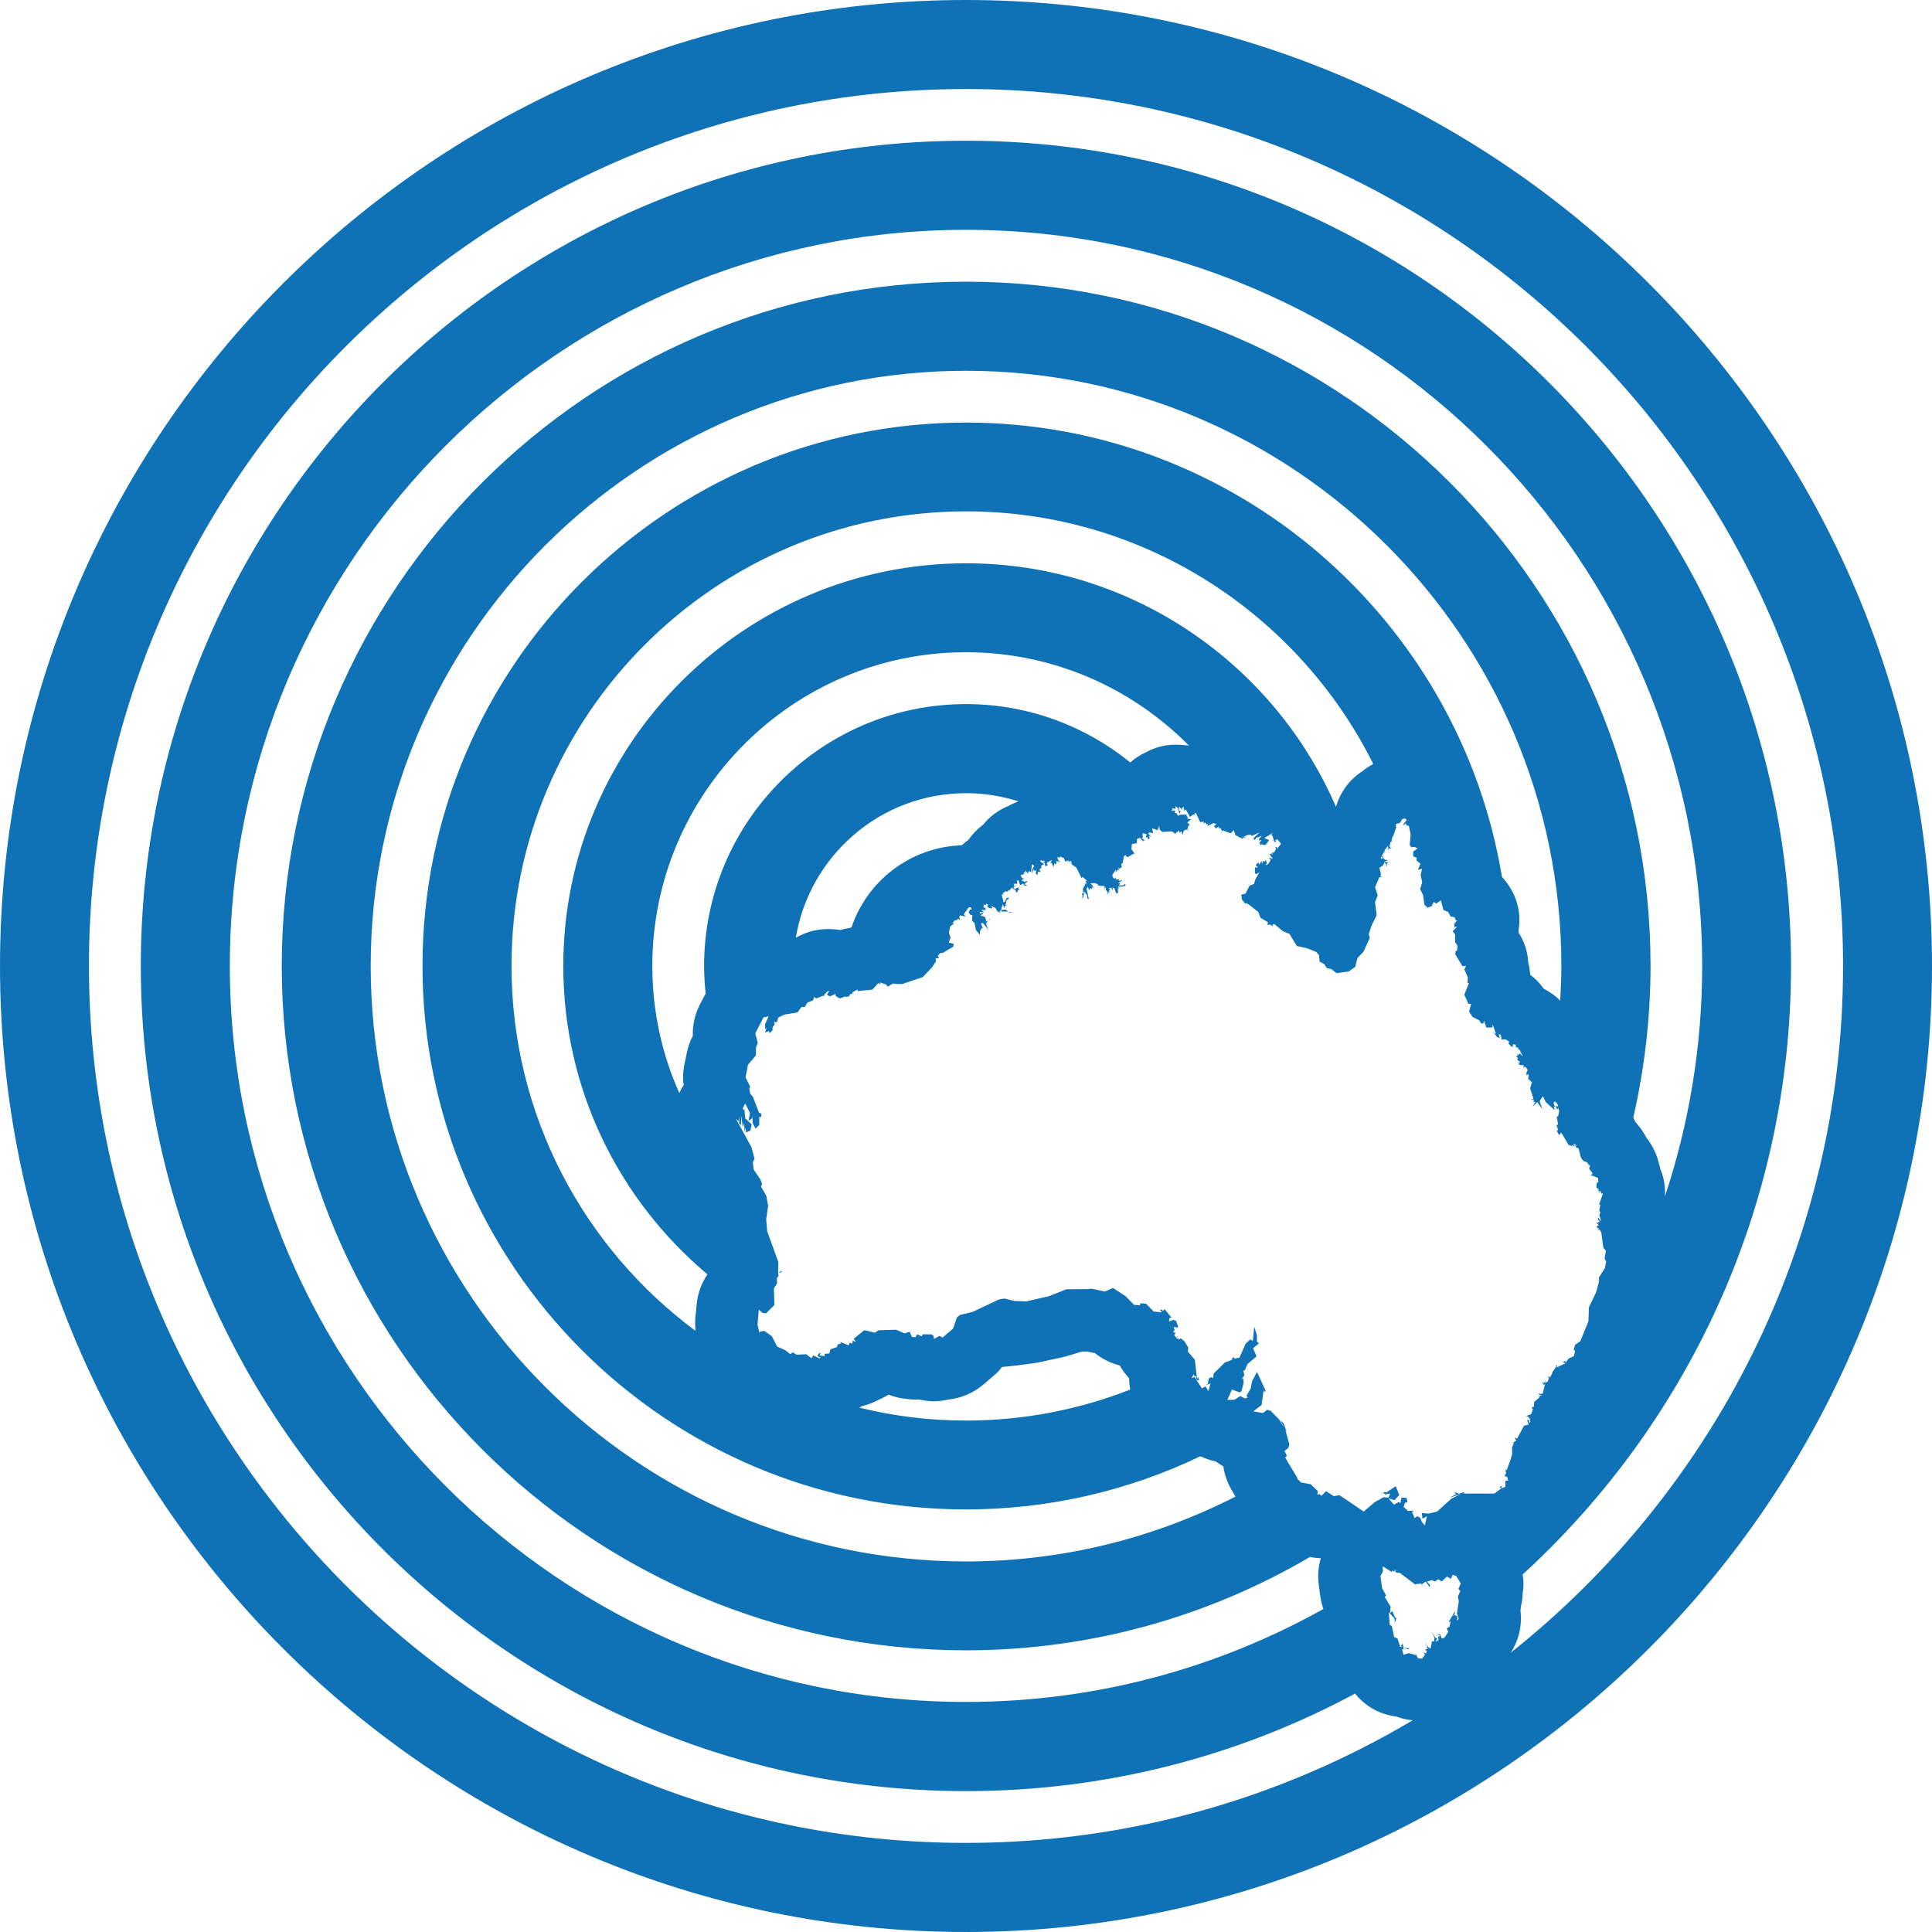
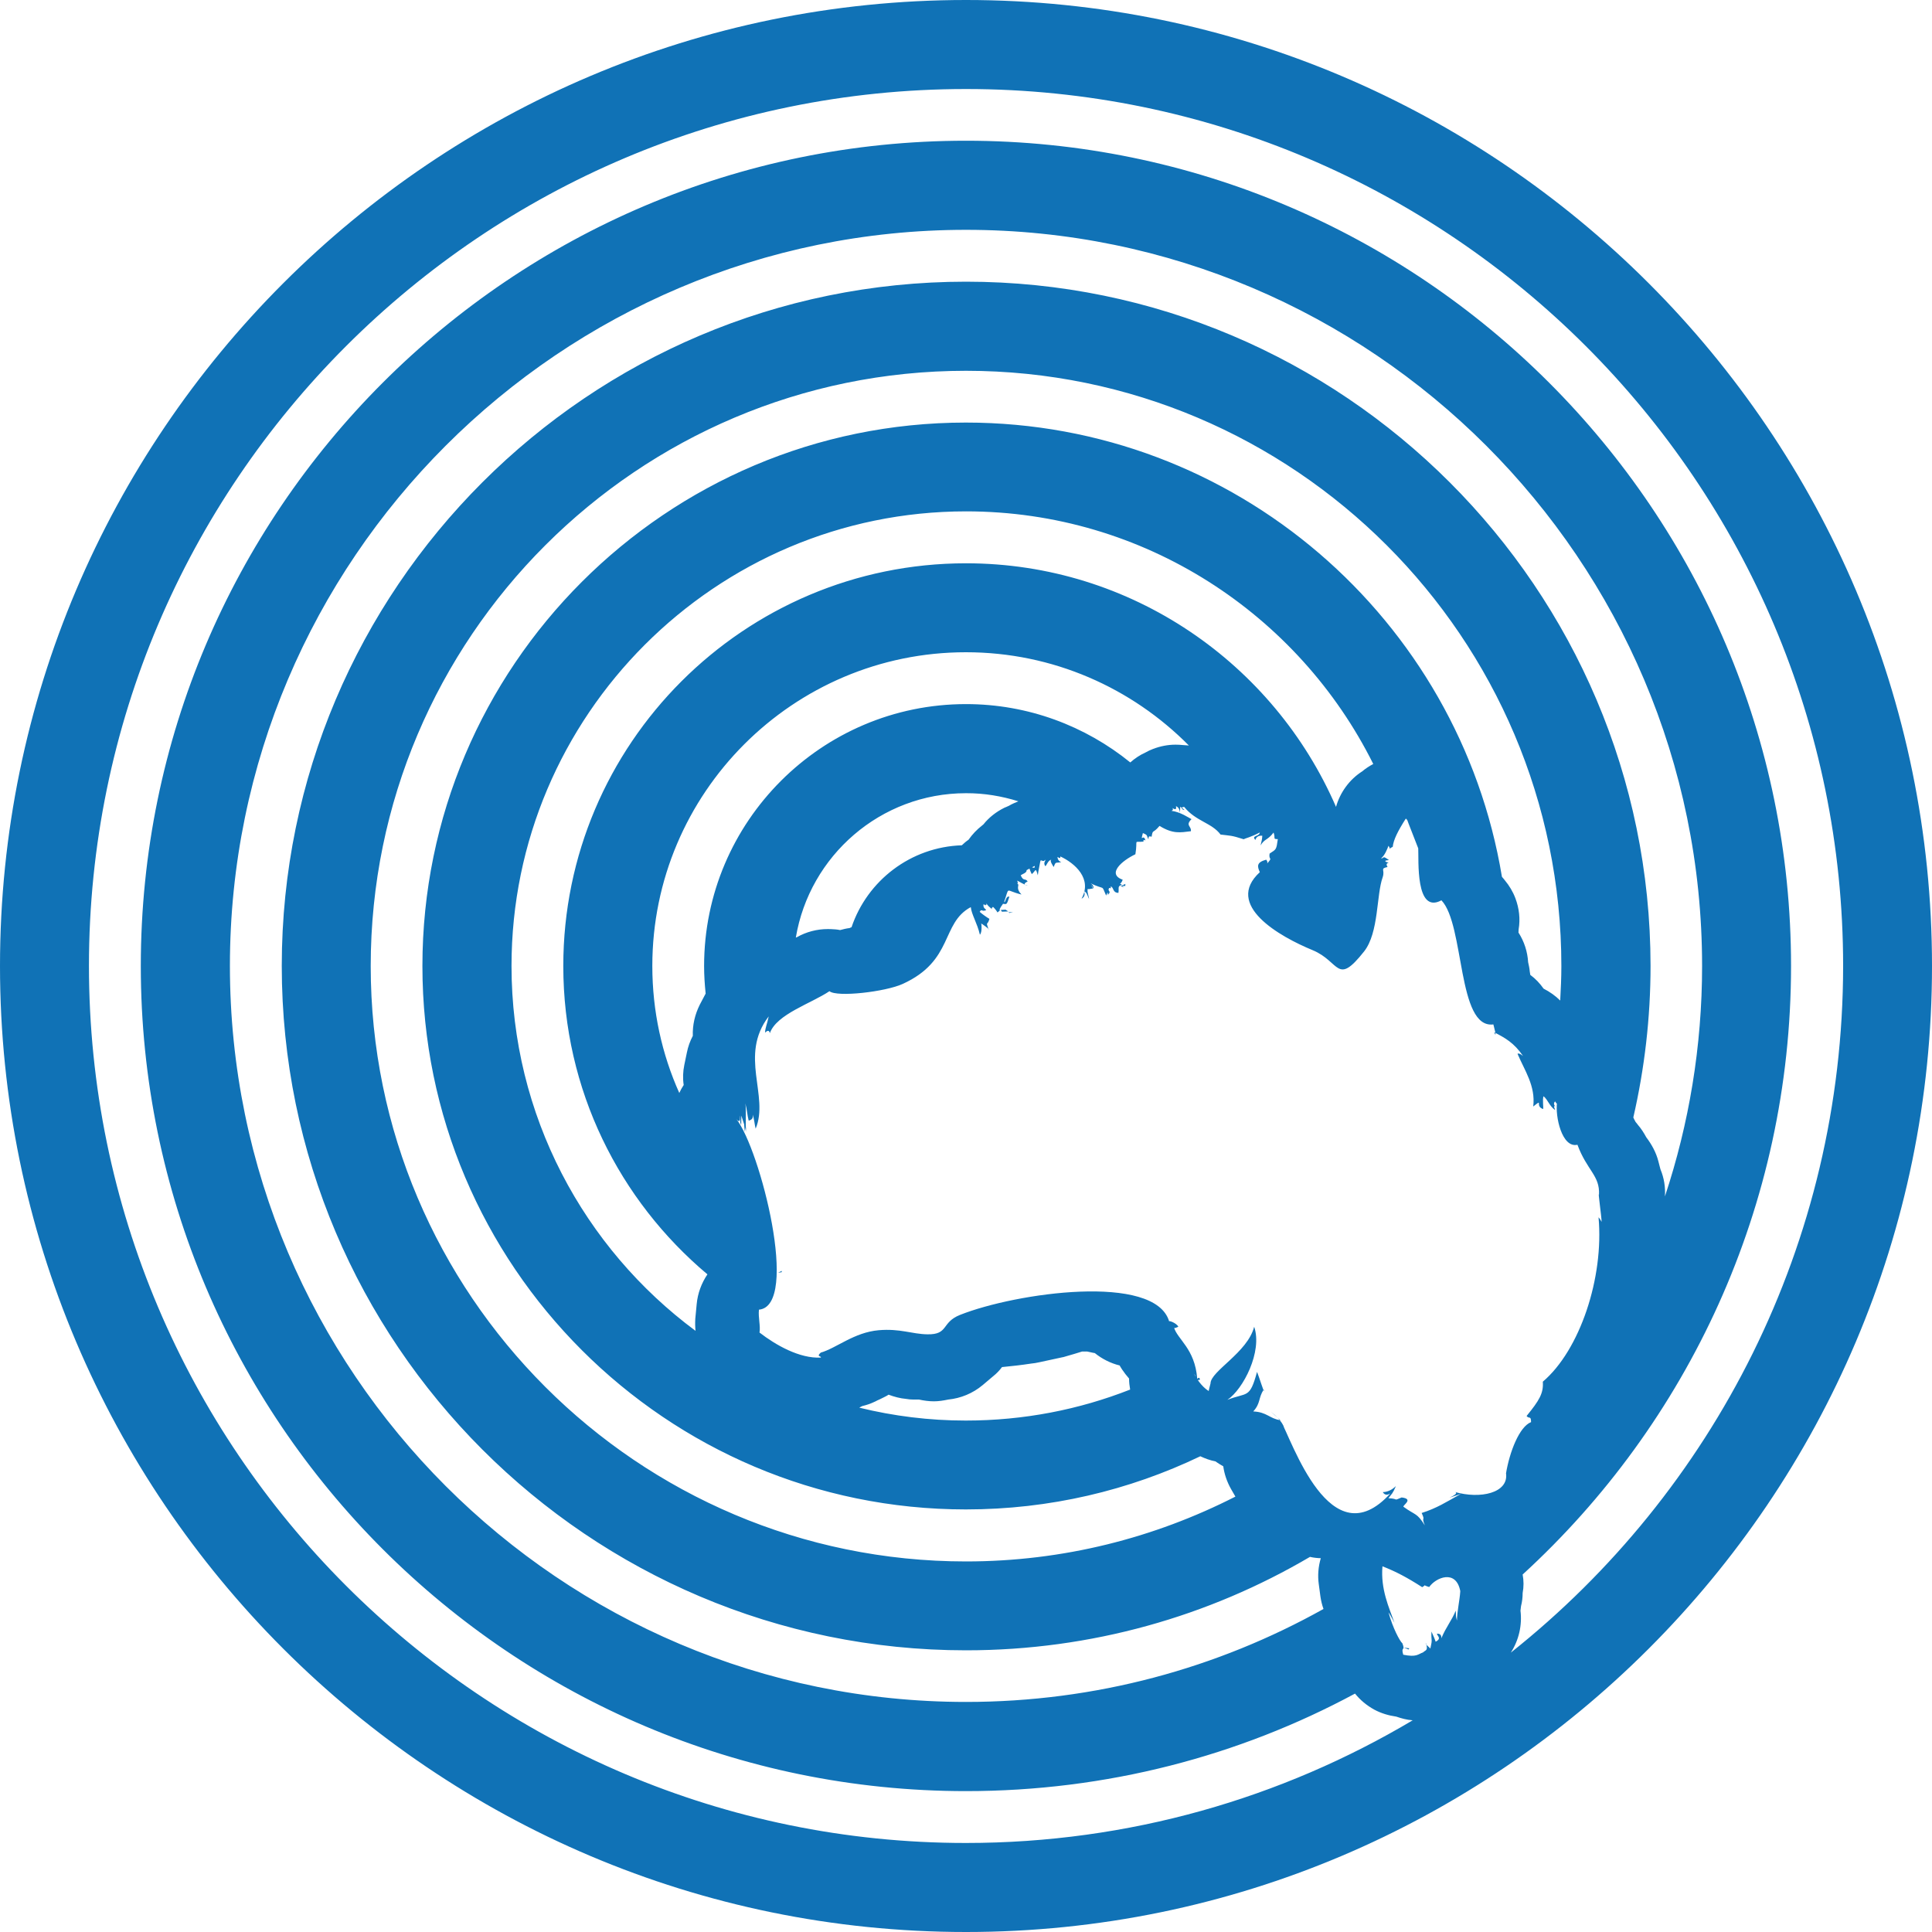
<svg xmlns="http://www.w3.org/2000/svg" version="1.1" id="Layer_1" x="0px" y="0px" width="25px" height="25px" viewBox="0 0 25 25" enable-background="new 0 0 25 25" xml:space="preserve">
  <g>
    <polygon fill="#1072B6" points="13.046,11.794 13.012,11.771 12.95,11.775 12.965,11.797  " />
-     <polygon fill="#1072B6" points="14.541,11.482 14.525,11.462 14.561,11.465 14.563,11.438 14.498,11.468 14.515,11.47  " />
+     <polygon fill="#1072B6" points="14.541,11.482 14.525,11.462 14.561,11.465 14.562,11.438 14.498,11.468 14.516,11.47  " />
    <polygon fill="#1072B6" points="18.236,21.329 18.165,21.32 18.227,21.344  " />
    <polygon fill="#1072B6" points="10.116,16.445 10.069,16.469 10.115,16.462  " />
-     <path fill="#1072B6" d="M12.5,0C5.607,0,0,5.607,0,12.5C0,19.391,5.607,25,12.5,25C19.391,25,25,19.391,25,12.5   C25,5.607,19.391,0,12.5,0z M18.897,20.589l-0.032,0.07l0.012,0.059l-0.024,0.161l0.022,0.067l-0.021,0.024l0.004-0.054   l-0.041-0.022l0.021-0.053l-0.041,0.051l0.026,0.012l-0.026-0.002l-0.053,0.088l0.028-0.009l-0.017,0.072l-0.035,0.016l0.021,0.048   l-0.053,0.078L18.653,21.2l-0.015-0.048l-0.042-0.012l0.041,0.031l-0.027,0.006l0.004,0.046l-0.037,0.023l0.023-0.052l-0.02,0.006   l-0.055-0.087l0.037,0.077l-0.005,0.054l-0.026-0.01l-0.016,0.08l0,0l-0.003,0.019l-0.033-0.021l0.002-0.027l-0.011,0.027   l-0.017-0.021l0.002-0.026l-0.009,0.018l0.03,0.05l-0.039,0.015l0.021,0.01l0,0l0.006,0.002l-0.011,0.036l-0.036-0.013l0,0l0,0l0,0   l0,0l0.023,0.029l-0.039,0.051l-0.054-0.005l-0.011-0.023l0,0l-0.021-0.045l0.008,0.027l-0.096-0.026l-0.066,0.022l-0.02-0.075   l0.017,0.011l0.003-0.027l-0.011-0.056l-0.021,0.033l0.015,0.013l-0.026-0.003l-0.034-0.106l-0.044-0.02L18.01,21.04l-0.026-0.014   l-0.013-0.163l0.074,0.08l0.003,0.055l0.023-0.062l-0.017-0.003l-0.038-0.085l-0.029,0.024l0.008-0.081l-0.078-0.129l0.02-0.015   l-0.053-0.097l-0.021-0.159l0.031-0.052V20.34l0,0l-0.002-0.072l0.119,0.074l0.001-0.019l0.034,0.014l0.003-0.035l0.014,0.045   l0.053,0.008l0.193,0.146l0.082-0.011l0.015,0.047L18.4,20.499l0.049-0.034l0.048,0.07l0.01-0.019l-0.041-0.05l0.065-0.021   l0.033,0.021l0.048-0.031l0.043,0.03l0.069-0.065l0.051,0.031l0.022-0.052l0.044,0.012l0.062,0.099l-0.032,0.07L18.897,20.589z    M19.488,19.065l-0.021,0.033l0.036,0.014l0.013,0.047l-0.017-0.001l-0.021,0.007l0.002,0.074l-0.048,0.019l-0.005-0.004   l0.008-0.019l-0.026-0.002h-0.006l0.022,0.028l-0.088,0.066h-0.396l0.011-0.019l-0.075,0.021l-0.059-0.024l0.021,0.026l0.002,0.004   l-0.085,0.046l0.148-0.049l-0.123,0.06l-0.185,0.168l-0.111,0.026l-0.07-0.006l0,0l-0.018-0.001l0.01,0.073l0.057-0.03   l-0.027,0.117l-0.04-0.049l-0.03-0.079l0.008,0.031l-0.034-0.023l-0.037,0.023l-0.037-0.087l0.024,0.013l-0.007-0.02l-0.064,0.003   l-0.057-0.051l0,0l0,0l0.016-0.053l0.034-0.007l-0.012-0.057l-0.064-0.005l-0.016,0.072l-0.025-0.013l-0.057,0.033l-0.038-0.042   l0,0l-0.035-0.04l0.078,0.024l0.062-0.066l-0.044-0.115l-0.123,0.081l-0.046-0.004l0.032,0.03l0.064-0.012l-0.022,0.053   l-0.064-0.005l-0.111,0.062l-0.146,0.123l-0.313-0.212l-0.073,0.013l-0.101-0.064l-0.06,0.06l-0.024-0.022l-0.028,0.006   l0.005-0.046l-0.094-0.09l-0.019-0.002l-0.104-0.019l-0.049-0.05l-0.002-0.016l-0.091-0.15l-0.062-0.105l0.021-0.025l-0.031-0.06   l0.049-0.04l0.015-0.045l-0.053-0.189l0.021,0.04l-0.042-0.124l-0.042-0.041l0.048,0.097l-0.066-0.108l-0.108-0.101l0.125,0.112   l-0.124-0.121l-0.045-0.015l-0.057,0.042l-0.125-0.021l0.108-0.082l0.027-0.2l0.006,0.029l0.02-0.007l-0.006-0.019l-0.107-0.232   l-0.064,0.123l-0.017,0.091l-0.055,0.096l0.017,0.021l-0.036,0.013l-0.061-0.031l-0.076,0.048l-0.091,0.001l0.059-0.133   l0.103,0.037l0.021-0.018l0.028-0.107l-0.005-0.055l-0.019,0.006l0.034-0.05l-0.015-0.056l0.02-0.009l0.035-0.079l0.117-0.099   l-0.045-0.104l0.074-0.062l-0.024-0.028l-0.001-0.083l-0.035-0.106l-0.017,0.184l-0.034-0.021l-0.06,0.058l-0.079,0.178   l-0.064,0.013l-0.016-0.021l-0.024,0.035l0.029-0.006l-0.114,0.043l-0.146,0.143l-0.006,0.064l-0.017-0.02l-0.036,0.016   l-0.017,0.071L15.6,17.924l0.063-0.022L15.638,18l-0.039-0.059l-0.047,0.023l-0.095-0.146l-0.039,0.014l0.032-0.052L15.449,17.8   l0.034,0.013l-0.009,0.009l0.015,0.039l0.037-0.008l-0.016-0.009l-0.007-0.027l-0.013,0.025l-0.029-0.249l-0.009-0.01l0,0   l-0.081-0.093l0.005-0.053l-0.047-0.078l-0.05-0.041l-0.028,0.016l-0.021-0.056l0.012,0.056l-0.049-0.059l0.021-0.025l-0.034-0.014   l0.02-0.025l-0.013-0.04l0.045,0.006l-0.015,0.025l0.029-0.034l-0.028-0.076l-0.035-0.013L15.127,17.1l0.005-0.043l0.027-0.009   l-0.039-0.047l0,0l-0.05-0.062l-0.02,0.025l-0.019-0.02l-0.019,0.008l0.024,0.03l-0.107-0.011l-0.099-0.101l-0.062-0.005   l-0.02,0.007l0.008,0.019l-0.081-0.006l-0.112-0.114l-0.161-0.105l-0.103,0.046l-0.179-0.037l-0.046,0.006l-0.278,0.002   l-0.021,0.01l-0.203,0.08L13.28,16.84l-0.15-0.005l-0.133-0.032l-0.072,0.012l-0.339,0.161l-0.166,0.04l-0.038,0.033l-0.049,0.143   l-0.136,0.115l-0.043-0.021l-0.068,0.041l-0.005-0.039l-0.025-0.021l-0.116-0.001l-0.012,0.025l-0.061-0.024l-0.021,0.037   l-0.045-0.004l-0.03-0.067l-0.064,0.021l-0.112-0.047l-0.227,0.007l-0.048,0.031l-0.113-0.028l-0.026-0.002l-0.135,0.109   l0.031,0.038l-0.044-0.013l-0.004,0.037l-0.034-0.012l-0.012,0.035l-0.114-0.047l0.018,0.02l-0.046,0.015l-0.013,0.035   l-0.083,0.028l-0.014,0.054l-0.063,0.005l0.007,0.029l-0.071-0.009l0.014-0.035l-0.02,0.008l-0.021,0.035l0.043,0.022l-0.02,0.007   l-0.076-0.037L10.5,17.576l-0.065-0.052l-0.129,0.005l-0.049-0.03l-0.03,0.024l-0.066-0.052l-0.104-0.046L9.987,17.29l-0.096-0.068   l-0.054,0.007l-0.011,0.015L9.802,17.14l0.017-0.192l0.049,0.042l0.046,0.004l0.107-0.108l-0.007-0.213l0.042-0.068l-0.004-0.066   l0.022-0.025l-0.005-0.044l0.003-0.138l-0.144-0.398l-0.013-0.15l0.001-0.018l0.024-0.162l-0.024-0.131l-0.068-0.117l0.013-0.037   L9.838,15.26l-0.086-0.127l-0.01-0.094l0.022-0.045l-0.04-0.149l-0.2-0.367l0.034,0.03l0.015-0.072l-0.01,0.1l0.026,0.022   l0.002-0.12l0.021,0.15l0.016-0.056l0.008,0.112l0.013-0.054l0.004,0.064l0.057-0.023l0.017-0.081l-0.083-0.079l-0.014-0.141   l-0.003,0.037l-0.017-0.021L9.633,14.3l0,0l0.01-0.021l0.062,0.124l-0.001,0.004l0,0l-0.018,0.095l0.048-0.031l0.004-0.046v0.032   l0,0v0.071l0.038,0.077l0.04-0.04l0,0l0.009-0.011v-0.102l0.028,0.002l-0.005-0.046l-0.026-0.01l-0.081-0.21l-0.032-0.031   l-0.013-0.074l0.012-0.018l-0.061-0.126l0.032-0.162l0.102-0.119l0.002-0.109l0.023-0.053l-0.033-0.123l0.107-0.209l0.065-0.012   l-0.046,0.104l0.003,0.064l0.018-0.017l-0.022,0.06l0.048-0.021l0.014,0.027L10,13.328l-0.007-0.019l0.016,0.012l-0.016-0.021   l0.03-0.044l-0.006-0.038l0.018,0.011l0.02-0.005l0.015-0.056l0.074-0.038l0.175-0.029l0.051-0.069l0.046-0.004l0.031-0.054   l0.075-0.03l0.013-0.045l0.024,0.021l0.094-0.035l0.019,0.002l-0.009-0.012l0.049-0.051l0.019,0.002l-0.032,0.044l0.019,0.012   l0.024,0.011l0.067-0.032l0.006,0.029l0.052,0.03l0.074-0.028L10.938,12.9l0.046-0.005l0.002-0.004l0,0l0.02-0.03l0.026,0.002   l-0.006-0.02l0.074-0.04l-0.002,0.021l0.19-0.018l0.07-0.077l0.01-0.008l0.017,0.012l0.008,0.01v-0.009l-0.007-0.021l0.078,0.025   l0.024,0.029l0.038-0.022l0.028-0.018l0.062,0.007l0.063-0.002l0.261-0.088l0.12-0.126l0.052-0.079l-0.006-0.037l0.046-0.005   l-0.017-0.029l0.03-0.034l0.037-0.005l0.135-0.08l0.003-0.036l-0.063-0.017l0.023-0.062l-0.021-0.066l0.017-0.081l0.048-0.034   l-0.018-0.01l0.03-0.035l0.036-0.005l0.001-0.017l0.034,0.021l-0.015-0.039l0.012-0.024l0.07,0.017l-0.023-0.031l0.061-0.085   l0.028-0.007l0.015,0.029l-0.028,0.005l-0.013,0.038l0.025,0.029l0.024,0.002l-0.006,0.072l0.032,0.03l0.021,0.094l0.048,0.059   l0.004-0.046l0.022-0.044l0.016,0.012l-0.027-0.068l0.025-0.008l0.074,0.092l-0.038-0.087l0.025,0.012l-0.017-0.021l0.049-0.042   l-0.01-0.005l-0.001,0.018l-0.039,0.015l-0.012-0.056l-0.062-0.023l0.038-0.024l-0.023-0.011l-0.013,0.018l-0.014-0.028   l0.062,0.005l-0.043-0.031l0.035,0.002l0.01,0.001l0.02,0.001l-0.027-0.02l0.027,0.011l-0.008-0.019l-0.035-0.013l0.019-0.008   L12.724,11.7l0.017,0.02l-0.008-0.019l0.026,0.012l0.002-0.021l0.034,0.022l-0.019-0.001l0.008,0.019l-0.018-0.001l0.043,0.021   l0.002-0.007l0.032,0.029l-0.017-0.026l0.021,0.001l-0.023-0.031l0.059,0.034l0.023,0.04l0.025,0.012l-0.027,0.005l0.044-0.003   l-0.015-0.012l0.019-0.017l0.025-0.081l0.014,0.049l0.019-0.008l-0.018-0.011l0.037-0.013l-0.017-0.001l0.013-0.065l0.039-0.024   l-0.027-0.002l0.021-0.016l-0.03,0.015l-0.027,0.042l0.019-0.014l-0.021,0.025v-0.006l-0.011,0.013l-0.026-0.103l0.027-0.007   l-0.016-0.011l0.036-0.022l-0.008-0.01l0.035,0.013l0.012-0.026l0.009,0.019l0.021-0.034l0.028-0.016L13.105,11.5l0.032,0.013   l0.018,0.038l0.019-0.017l0.042,0.042l-0.05-0.05l0.029-0.026l-0.019-0.001l0.002-0.017l-0.047,0.021l-0.017-0.018l0.058-0.043   l-0.056,0.033l0.011-0.027l-0.017-0.011l0.055-0.002l-0.006-0.039l0.02-0.007l0.021,0.065l0.04-0.022l0.015,0.027l0.043,0.003   l-0.042-0.021l0.039-0.034l-0.017-0.009l-0.01,0.016l-0.052-0.022l0.038-0.025l-0.026-0.002l-0.023-0.038l0.055-0.022l-0.016-0.01   l0.038-0.033l-0.013,0.035l0.021-0.018l0.006,0.027l0.021-0.034l0.026,0.012l0.01-0.1l0.033,0.022l-0.003,0.003l0,0l-0.019,0.022   l-0.016,0.081l0.032-0.07l-0.002,0.026l0.035-0.004l-0.012,0.036l0.025,0.027l0.004-0.046l0.035,0.004l-0.015-0.037l0.028-0.018   l-0.006-0.026l0.038-0.024l-0.049-0.032l0.001-0.019l0.007,0.019l0.001-0.018l0.026,0.012l0.027-0.016l-0.019,0.017l0.017,0.002   l-0.02,0.019l0.019,0.001l0.004,0.045l0.037-0.016l-0.017-0.018l0.012-0.019l0.056-0.03l-0.021,0.043l0.018-0.006l0.022,0.056   l0.015-0.053l0.007,0.02l0.019-0.018l-0.005-0.028l0.046,0.012l0.015,0.003l-0.033-0.021l-0.015-0.047l0.035,0.011l0.001-0.017   l0.052,0.022l0.015,0.045l0.019-0.016l-0.001,0.018l0.019-0.017l0.025,0.03l-0.006-0.028l0.024,0.012l0.005,0.037l0.061,0.043   l0.067,0.136l0.012-0.018l0.058,0.052l-0.02,0.006l0.017,0.029l-0.038,0.006l0.02,0.001l-0.033,0.062l0.004,0.055l-0.019,0.008   l0.015,0.03l-0.021,0.034l0.029-0.024l0.006-0.072l0.04,0.05l0.006,0.046l0.018,0.002l-0.031-0.131l0.019-0.025l0.014,0.048   l0.015-0.036l0.015,0.019l0.012-0.017l0.006,0.011l-0.021-0.048l0.03,0.049l-0.006-0.037L14.11,11.43l0.054-0.004l0.035,0.013   l0.015,0.021l0.053,0.004l0.028,0.002l-0.003,0.036l0.019-0.024l-0.003,0.036l0.019,0.021l0.007,0.01l-0.023,0.043l0.022-0.037   l-0.002,0.029l0.013-0.035l0.025,0.002l-0.024-0.012l0.019-0.018l-0.015-0.028l0.009,0.001l0.019,0.001l-0.008-0.02l0.032,0.058   l-0.006-0.045l0.026,0.012l0.021,0.063l0.026-0.004l-0.003-0.066l0.017,0.02l-0.015-0.038l0.035,0.004l0.012-0.026l-0.024,0.013   l-0.005-0.003l-0.006-0.013h0.01l0.001-0.02l-0.024-0.002l0.047-0.022l0.01-0.017l-0.037,0.016l-0.008-0.021h-0.041l0.002-0.026   l-0.021,0.017l-0.023-0.028l0.002-0.027l0.042-0.061l0.006,0.027l0.022-0.034l0.016,0.019l-0.014-0.048l0.015,0.021l0.03-0.017   l-0.004-0.045l0.037-0.024l-0.019,0.007l0.015-0.082l0.03-0.015L14.57,11.08l0.024,0.012l0.077-0.047l0.017,0.01l-0.048-0.068   l0.007-0.064l0.062-0.012l0.005-0.063l0.019,0.021l-0.009-0.02l0.029-0.007l0.04,0.049l0.001-0.018l0.025,0.003l-0.05-0.033   l0.018,0.001l-0.002-0.063l0.053,0.013l-0.013,0.046l0.019-0.008l0.001-0.008l0.013,0.037l0.021-0.016l-0.016-0.03l0.036,0.013   l-0.042-0.04l0.02-0.018l0.044,0.013l-0.012-0.065l0.069,0.024l0.022-0.054l0.006,0.046l0.032,0.031l0.126-0.007l0.042,0.03   l0.049-0.042l0.006,0.029l0.029-0.017l0.013,0.047l0.014-0.054l0.029-0.017l0.06,0.023l0,0l0,0l-0.043-0.022l0.01-0.031l0,0   l0.006-0.022l0.018-0.008l-0.033-0.031l0.05-0.042l-0.011-0.001l-0.044-0.004l0.02-0.005l-0.019-0.011l0.02,0.001l-0.026-0.012   l0.02-0.01l-0.019-0.001l0.001-0.017h-0.081l-0.005,0.002l0,0l-0.031,0.013l-0.006-0.026l-0.035-0.015l0.009-0.007l-0.006-0.021   l-0.046,0.006l0.019-0.018l-0.007-0.019l0.043,0.013l0.003-0.037l0.035,0.03l0.011,0.066l0.021-0.025l-0.019-0.012l-0.004-0.056   l0.042,0.05l-0.007-0.028l0.027-0.015l0.004,0.055l0.021-0.025l0.053,0.098l0.047-0.032l0.019,0.011l-0.007-0.027l0.02,0.001   l0.053,0.114l0.053-0.004l-0.011,0.026l0.028-0.016l0.016,0.028l0.019-0.017l-0.012,0.035l0.083-0.038l0.035,0.014L15.71,10.69   l0.023,0.03l0.037-0.025l0.008,0.029l0.019-0.008l0.015,0.038L15.789,10.8l0.032-0.055l0.105,0.038l0.039-0.042l0.021,0.065   l0.103,0.055l-0.016-0.028l0.054,0.016l-0.032-0.022l0.046-0.022l0.045-0.004l0.007,0.017l0.104-0.045l-0.08,0.076l0.023,0.021   l0.012-0.026l0.077-0.029l-0.04,0.042l0.005,0.019l0.029-0.006l-0.032,0.044l0.018,0.001l-0.002,0.026l0.021-0.017l0.033,0.013   l0.028-0.017l0.033-0.051l-0.062-0.024l0.115-0.071l-0.031,0.033l0.019,0.001l0.027,0.085l0.028,0.002l-0.017-0.02l0.028-0.016   l0.048,0.06l-0.056,0.069l0.002-0.028l-0.019-0.001l0.006,0.029l-0.023,0.045l-0.025-0.003l0.007,0.038l-0.016-0.029l-0.012,0.016   l-0.018-0.009l0.048,0.067l-0.053-0.015l0.024,0.032l-0.033,0.052l-0.037,0.014l0.021-0.024l-0.014-0.047l-0.012,0.025   l-0.025-0.009l-0.012,0.044l-0.002-0.02l0,0l-0.003-0.026l-0.031,0.052l-0.006-0.027l-0.027,0.012l-0.011,0.025l0.026,0.014   l-0.02,0.015l-0.017-0.01L16.24,11.3l0.017,0.012l0.039-0.025l-0.054,0.098l-0.014,0.053l-0.058,0.022l-0.054,0.104l-0.055,0.014   l0.012,0.066l0.041,0.049l0.027-0.006l-0.001,0.019l0.01-0.009l0.133,0.105l0.028,0.074l0.094,0.056l-0.003,0.037l0.028-0.006   l0.043,0.023l-0.008-0.021l0.027-0.007l0.109,0.092l0.087,0.036l0.026,0.046l0.067,0.109l0.141,0.032l0.113,0.047l0.032,0.039   l0.009,0.084l0.061,0.033l0.029,0.049l0.063,0.016l0.05,0.04l0.018,0.012l0.153-0.022l0.086-0.059l0.03-0.115l0.079-0.084   l0.08-0.177l-0.014-0.047l0.035-0.107l0.068-0.14l-0.021-0.168l0.035-0.089l-0.035-0.104l0.057-0.132l0.036,0.003l-0.018-0.011   l0.009-0.01l-0.018,0.009l0.011-0.025l-0.02-0.086l0.047-0.032l0.022-0.046l0.03,0.069l-0.005-0.046l0.02-0.008l-0.045-0.023   l0.048-0.013l-0.046-0.005l-0.031-0.03l0.02-0.008l-0.026-0.011l0.005,0.037l-0.025-0.004l0.045-0.086l0.025,0.002l-0.024-0.013   l0.051-0.067l0.003,0.063l0.011-0.035l0.019,0.012l0.021-0.026l-0.02,0.018l-0.015-0.029l0.015-0.055l0.036-0.004l-0.026-0.002   l0.014-0.063h0.008l0.039-0.116l-0.004-0.046l0.021-0.005l0,0l0.032-0.008l0.032-0.052l0.038-0.005l0.007,0.009l0.01,0.009   l-0.051,0.069l0.036-0.016l0.001-0.018l0.016,0.038l0.026,0.002l0.024,0.113l-0.013,0.136l0.024,0.03l0.036-0.006l0.044,0.021   l-0.059,0.04l0.002,0.065l0.044,0.014l-0.003,0.036l0.051,0.042l-0.033,0.081l0.054-0.016l-0.017,0.083l0.019,0.093l-0.026,0.09   l0.038,0.076l0.016,0.122l0.042,0.041l0.055-0.022l0.024-0.053l0.033,0.021l0.06-0.041l0.033,0.124l0.061,0.025l0.031,0.058   l0.053,0.012l0.015,0.04l0.018,0.001l-0.038,0.042l0.002,0.045l0.027-0.007V12l-0.05,0.05l0.032,0.04v0.101l0.032,0.048   l-0.007,0.065l-0.017-0.001l-0.006,0.046l0.093,0.154l0.046-0.004l-0.021,0.045l0.045,0.104L18.99,12.72l0.018,0.001l-0.06,0.15   L19,12.988l0.036,0.003L19.01,13.09l0.044,0.069l0.089,0.045l0.022,0.038l0.027,0.004l0.012-0.036l0.029,0.086h0.079l0.004-0.039   l0.043,0.124l-0.033-0.023l0.045,0.061l0.037,0.013l-0.016-0.047l0.027,0.002l0.012,0.065l0.054-0.003l0.043,0.03l-0.001,0.009   l-0.011,0.01l0.034,0.038l0.024,0.013l0.004-0.036h0.008l0.025,0.005l0.007,0.035l0.027,0.002l-0.002,0.027l0.017-0.006   l0.045,0.096l-0.039-0.042l-0.012,0.019l-0.025-0.011l0.016,0.02l-0.027,0.008l0.024,0.027l-0.011,0.02l0.043,0.031l-0.021,0.006   l0.005,0.028l0.063,0.008l-0.013,0.034l0.027-0.017l0.034,0.04l-0.021,0.045l0.008,0.001l-0.01,0.026l0.035-0.016l-0.007,0.084   l0.01-0.02l0.033,0.041l0.01-0.018l-0.027,0.099l0.043,0.132l-0.038,0.016l0.037-0.005l0.008,0.02l-0.021,0.007l0.038,0.003   l-0.035,0.061l0.061-0.058l0.049,0.07l0.018,0.021l-0.016-0.04l-0.021-0.063l0.03-0.044l0.012-0.02l0.033,0.068l0,0l0.004,0.008   l0.115,0.104l-0.009-0.052l0.017,0.011l-0.023-0.048l0.013-0.024l0.018,0.01l0.005,0.038l0.003-0.037l0.022,0.048l-0.011,0.007   l-0.025-0.011l0.016,0.037l0.018,0.012l0.002-0.028l0.013,0.048l-0.015,0.071l-0.018-0.001l0.018,0.102l-0.019,0.016l0.021,0.059   l-0.02,0.007l0.031,0.058l0.03-0.032l0.102,0.175l0.002-0.018l0.032,0.02l0.001-0.017l0.035,0.021l-0.015-0.039l0.024,0.011   l-0.002,0.029l0.021-0.025l-0.014,0.035l0.036,0.011l0.033,0.125l0.041,0.05l0.001-0.011l0.051,0.03l-0.013,0.03l0.012-0.019   l0.026,0.021l-0.015,0.034l0.048,0.069l-0.028,0.017l0.095,0.036l0.005,0.046l-0.047,0.014l0.058-0.014l-0.032,0.023l-0.004,0.055   l0.036,0.032l-0.021,0.015l0.025,0.001l-0.013,0.046l0.022-0.054l0.016,0.038l0.02,0.003l-0.05,0.141l0.017,0.002l-0.016,0.08   l0.017,0.013l-0.025,0.071l0.013-0.026l0.019,0.077l0,0l0.001,0.006l-0.002-0.004l0,0l-0.038-0.054l-0.002,0.028l0.024,0.028   l-0.039,0.017l0.025,0.028l-0.03,0.025l0.023,0.015l0,0l0.013,0.007l-0.021,0.026l0.027-0.016l0.023,0.039l0.011,0.085l0.016,0.111   l0.032,0.039l-0.003,0.021l-0.014,0.08l0.021,0.04l-0.015,0.072L20.752,16.4l0.021,0.001l-0.085,0.131l0.006,0.038l-0.025-0.013   l0.024,0.021l-0.042,0.151l-0.013,0.026l-0.077,0.16l-0.007,0.182l-0.104,0.257l-0.069,0.048l-0.016,0.063l-0.008-0.001   l0.025,0.013l-0.016,0.072l-0.068,0.03l-0.038,0.051l-0.008-0.021l-0.028,0.018l0.035,0.013l-0.114,0.054l0.002-0.027l-0.016-0.001   l0.007,0.018l-0.044,0.062l-0.032,0.072l-0.036-0.003l0.017,0.017l-0.016,0.046l-0.035,0.016l0.003-0.037L19.98,17.9l-0.023-0.021   l0.008,0.026l0.008-0.007l-0.002,0.026l0.021-0.016l-0.001,0.008l-0.017,0.072l-0.012,0.046l-0.063,0.002l0.052,0.023l-0.046,0.005   l0.024,0.01l-0.076,0.067l-0.005,0.063l-0.028,0.006l0.015,0.028l-0.023,0.062l-0.065,0.023l0.036,0.011l-0.01,0.018l0.019-0.007   l0.012,0.057l-0.02,0.007l0.003-0.036l-0.027,0.005l0.022,0.056l-0.062,0.015l-0.089,0.166l-0.034-0.013l0.023,0.039l-0.048,0.032   l0.018,0.001l-0.024,0.053l0.001,0.092l-0.03,0.095l0,0l-0.018,0.049l-0.021,0.061l-0.018-0.011L19.488,19.065z M12.5,3.645   c-4.883,0-8.854,3.972-8.854,8.854s3.972,8.856,8.854,8.856c1.622,0,3.145-0.441,4.451-1.208c0.048,0.01,0.093,0.015,0.14,0.016   l0,0c-0.032,0.108-0.042,0.223-0.027,0.337l0.021,0.157c0.008,0.056,0.021,0.111,0.04,0.163c-1.371,0.766-2.948,1.203-4.626,1.203   c-5.252,0-9.525-4.273-9.525-9.525S7.248,2.974,12.5,2.974s9.526,4.273,9.526,9.525c0,1.043-0.171,2.045-0.482,2.983   c0.008-0.121-0.011-0.239-0.058-0.351c-0.007-0.035-0.018-0.069-0.027-0.104c-0.029-0.113-0.086-0.217-0.156-0.308   c-0.031-0.057-0.066-0.113-0.11-0.163c-0.009-0.014-0.021-0.026-0.031-0.038c-0.004-0.011-0.01-0.02-0.014-0.027   c-0.004-0.011-0.009-0.02-0.013-0.03c0.144-0.631,0.223-1.288,0.223-1.963C21.356,7.617,17.383,3.645,12.5,3.645z M19.609,11.623   c-0.032-0.085-0.079-0.163-0.135-0.23c-0.013-0.017-0.024-0.031-0.039-0.047c-0.55-3.329-3.449-5.878-6.936-5.878   c-3.877,0-7.032,3.155-7.032,7.032c0,3.878,3.155,7.032,7.032,7.032c1.086,0,2.115-0.247,3.034-0.688   c0.062,0.029,0.127,0.052,0.196,0.066c0.031,0.021,0.065,0.044,0.101,0.064c0.014,0.1,0.047,0.2,0.1,0.293l0.057,0.099   c-1.047,0.534-2.231,0.839-3.487,0.839c-4.248,0-7.703-3.456-7.703-7.704S8.252,4.798,12.5,4.798s7.704,3.455,7.704,7.703   c0,0.15-0.007,0.299-0.015,0.446c-0.062-0.062-0.135-0.113-0.214-0.154c-0.048-0.068-0.105-0.128-0.172-0.178   c-0.002-0.016-0.005-0.028-0.007-0.044c-0.003-0.041-0.012-0.08-0.021-0.12c-0.007-0.136-0.05-0.269-0.125-0.384   c0.001-0.015,0.002-0.027,0.002-0.041C19.674,11.891,19.658,11.753,19.609,11.623z M12.5,9.111c-1.868,0-3.389,1.521-3.389,3.389   c0,0.121,0.008,0.239,0.02,0.357l-0.075,0.142c-0.064,0.128-0.096,0.265-0.091,0.405c-0.036,0.068-0.062,0.141-0.077,0.217   L8.855,13.78c-0.018,0.087-0.021,0.175-0.008,0.26c-0.022,0.033-0.041,0.068-0.057,0.103c-0.225-0.502-0.349-1.059-0.349-1.644   c0-2.237,1.82-4.059,4.058-4.059c1.128,0,2.149,0.463,2.885,1.207c-0.007,0-0.014-0.001-0.023-0.002   c-0.017-0.001-0.034-0.003-0.054-0.004c-0.031-0.003-0.063-0.005-0.096-0.005c-0.098,0-0.196,0.018-0.29,0.055   c-0.034,0.013-0.067,0.028-0.098,0.046c-0.071,0.032-0.137,0.076-0.197,0.129C14.045,9.395,13.305,9.111,12.5,9.111z    M13.178,10.369c-0.044,0.018-0.085,0.035-0.124,0.058c-0.02,0.009-0.038,0.018-0.057,0.025c-0.107,0.053-0.2,0.126-0.271,0.215   l-0.019,0.016c-0.066,0.051-0.125,0.113-0.174,0.183c-0.031,0.022-0.06,0.046-0.087,0.072c-0.664,0.022-1.224,0.459-1.427,1.06   c-0.01,0.004-0.018,0.006-0.025,0.011c-0.042,0.005-0.083,0.015-0.123,0.026c-0.021-0.005-0.043-0.007-0.063-0.009l-0.019-0.001   c-0.024-0.002-0.051-0.003-0.076-0.003c-0.142,0-0.279,0.036-0.401,0.105c-0.005,0.002-0.01,0.003-0.014,0.005   c0.177-1.058,1.096-1.868,2.202-1.868C12.736,10.263,12.964,10.302,13.178,10.369z M12.5,7.289c-2.873,0-5.211,2.338-5.211,5.211   c0,1.603,0.727,3.034,1.865,3.99c-0.076,0.113-0.126,0.244-0.139,0.386l-0.018,0.19C8.994,17.119,8.995,17.17,9,17.221   c-1.443-1.07-2.381-2.788-2.381-4.722c0-3.242,2.641-5.882,5.882-5.882c2.305,0,4.303,1.334,5.269,3.269   c-0.051,0.027-0.1,0.059-0.144,0.096c-0.164,0.105-0.285,0.271-0.338,0.459C16.487,8.591,14.643,7.289,12.5,7.289z M11.119,18.215   c0.013-0.007,0.026-0.016,0.04-0.022c0.051-0.011,0.101-0.028,0.149-0.05c0.015-0.006,0.029-0.013,0.043-0.021   c0.022-0.009,0.046-0.021,0.066-0.031c0.028-0.015,0.056-0.027,0.081-0.044c0.072,0.027,0.148,0.048,0.229,0.054l0.044,0.006   c0.024,0.002,0.049,0.003,0.074,0.003c0.016,0,0.03,0,0.046-0.001c0.063,0.014,0.13,0.024,0.193,0.024   c0.062,0,0.125-0.01,0.187-0.023c0.16-0.016,0.316-0.08,0.446-0.188l0.136-0.116c0.042-0.033,0.081-0.074,0.113-0.117   c0.126-0.011,0.25-0.026,0.374-0.044c0.038-0.005,0.074-0.009,0.111-0.018l0.296-0.064c0.018-0.003,0.035-0.01,0.053-0.014   c0.066-0.02,0.136-0.038,0.201-0.06h0.07l0.073,0.016c0.007,0.001,0.016,0.003,0.024,0.004c0.093,0.075,0.205,0.131,0.321,0.16   c0.022,0.038,0.047,0.076,0.076,0.112l0.046,0.057c0,0.049,0.006,0.095,0.014,0.143c-0.659,0.258-1.375,0.401-2.127,0.401   C12.024,18.382,11.562,18.324,11.119,18.215z M19.55,21.385c0.104-0.162,0.148-0.354,0.125-0.543l0.001-0.009   c0.002-0.015,0.004-0.033,0.005-0.05c0.015-0.055,0.021-0.111,0.022-0.17c0.015-0.079,0.015-0.159,0-0.239   c2.133-1.953,3.473-4.76,3.473-7.875c0-5.888-4.789-10.678-10.677-10.678S1.822,6.612,1.822,12.5S6.612,23.177,12.5,23.177   c1.819,0,3.534-0.455,5.034-1.262c0.068,0.084,0.151,0.154,0.248,0.207c0.091,0.049,0.188,0.077,0.287,0.091   c0.066,0.023,0.136,0.042,0.207,0.047h0.005c-1.695,1.007-3.671,1.587-5.782,1.587c-6.258,0-11.348-5.092-11.348-11.349   C1.151,6.24,6.242,1.152,12.5,1.152c6.257,0,11.349,5.09,11.349,11.348C23.848,16.095,22.167,19.305,19.55,21.385z" />
-     <polygon fill="#1072B6" points="13.109,11.799 13.063,11.805 13.048,11.796 13.062,11.814  " />
+     <path fill="#1072B6" d="M12.5,0C5.607,0,0,5.607,0,12.5C0,19.391,5.607,25,12.5,25C19.391,25,25,19.391,25,12.5   C25,5.607,19.391,0,12.5,0z M18.896,20.589c-0.007,0.117-0.043,0.272-0.043,0.381c-0.021-0.074-0.009-0.059-0.016-0.129   c-0.047,0.122-0.126,0.212-0.186,0.359c0.003-0.042-0.016-0.062-0.057-0.06c0.002,0.03,0.068,0.06-0.019,0.105   c0.014,0.016-0.04-0.109-0.052-0.133c-0.006,0.138,0.017,0.082-0.014,0.22c-0.013-0.017-0.076-0.062-0.057-0.067   c0.03,0.096-0.003,0.084-0.038,0.117l0,0l0,0c-0.067,0.024-0.083,0.065-0.256,0.03c-0.034-0.114,0.031-0.038-0.011-0.147   c-0.034-0.029-0.125-0.199-0.18-0.402c0.015,0.018,0.077,0.135,0.077,0.135c-0.069-0.194-0.181-0.434-0.155-0.73   c0.174,0.068,0.318,0.144,0.514,0.27c0.104-0.059-0.068-0.048,0.091-0.002C18.578,20.414,18.841,20.301,18.896,20.589z    M19.488,19.064c0.036,0.254-0.331,0.339-0.67,0.24c0.08,0.016-0.06,0.074-0.062,0.076c0.05-0.017,0.099-0.032,0.148-0.049   c-0.193,0.107-0.312,0.185-0.508,0.247c0.054,0.116-0.009,0.034,0.041,0.16c-0.105-0.166-0.115-0.124-0.274-0.239   c-0.029-0.012,0.144-0.102-0.026-0.122c-0.12,0.05-0.025,0.016-0.171,0.01c0.045-0.061,0.053-0.054,0.097-0.157   c-0.05,0.048-0.105,0.076-0.17,0.078c0.023,0.037,0.056,0.043,0.097,0.018c-0.776,0.854-1.271-0.688-1.421-0.948   c0.017,0.032,0.032,0.064,0.049,0.097c-0.027-0.08-0.109-0.158-0.174-0.209c0.042,0.037,0.083,0.075,0.125,0.112   c-0.143-0.022-0.175-0.106-0.352-0.114c0.098-0.108,0.063-0.171,0.135-0.283c0.025,0.104-0.069-0.193-0.086-0.229   c-0.096,0.354-0.126,0.26-0.384,0.362c0.204-0.135,0.457-0.625,0.347-0.946c-0.085,0.334-0.564,0.574-0.565,0.734   c-0.008,0.032-0.017,0.065-0.024,0.098c-0.098-0.063-0.163-0.173-0.188-0.22c0.027,0.019,0.021,0.097,0.075,0.073   c-0.006-0.046-0.029-0.013-0.035-0.012c-0.03-0.395-0.259-0.508-0.303-0.671c-0.007,0.033,0.054,0,0.059-0.003   c-0.029-0.051-0.127-0.082-0.119-0.068c-0.185-0.627-1.982-0.372-2.707-0.084c-0.245,0.098-0.144,0.256-0.422,0.251   c-0.199-0.003-0.353-0.077-0.63-0.053c-0.319,0.028-0.547,0.232-0.75,0.29c-0.062,0.057,0.009,0.039,0.002,0.064   c-0.276,0.015-0.586-0.163-0.794-0.324c0.015-0.084-0.019-0.202-0.007-0.296c0.532-0.049,0.016-2.08-0.295-2.47   c0.039,0.05,0.055,0.036,0.049-0.043c0.014,0.056-0.009,0.073,0.016,0.123c0-0.04,0.001-0.081,0.002-0.121   c0.058,0.188,0.025,0.047,0.045,0.207c0.013-0.076,0.019-0.073,0.017,0.01c-0.011-0.092,0.003-0.3-0.01-0.375   c0.021,0.078,0.025,0.154,0.043,0.223c0.043-0.01,0.061-0.036,0.052-0.077c0.013,0.02,0.029,0.153,0.038,0.181   c0.179-0.425-0.22-0.945,0.169-1.453c-0.022,0.107-0.045,0.144-0.047,0.211c0.033-0.034,0.054-0.032,0.062,0.006   c0.087-0.246,0.535-0.384,0.771-0.543c0.097,0.081,0.725,0.008,0.948-0.094c0.663-0.302,0.493-0.786,0.881-0.994   c0.01,0.097,0.083,0.207,0.118,0.357c0.031-0.031,0.021-0.15,0.015-0.146c0.005,0.001,0.116,0.076,0.099,0.084   c-0.042-0.127-0.017-0.044,0.009-0.143c-0.037-0.022-0.09-0.059-0.126-0.091c0.029-0.046,0.023,0.004,0.084-0.022   c-0.007-0.019-0.042-0.022-0.035-0.078c0.02,0.026,0.022,0.026,0.009,0.001c0.023,0.02,0.032,0.017,0.028-0.009   c0.038,0.047,0.013,0.02,0.082,0.082c-0.043-0.034,0.049-0.038-0.019-0.056c0.044,0.025,0.099,0.112,0.08,0.091   c0.076-0.059-0.02,0.014,0.073-0.113c0.049,0.008,0.048,0.014,0.082-0.091c-0.041-0.017-0.052,0.067-0.06,0.068   c0.001-0.011-0.002-0.009-0.011,0.007c0.08-0.219,0.005-0.157,0.228-0.104c-0.076-0.078-0.03-0.113-0.044-0.134   c-0.154-0.054,0.027,0.059-0.062-0.005c0.053,0.017,0.069,0.003,0.05-0.041c0.058,0.028,0.06,0.038,0.139,0.066   c-0.056-0.012-0.056-0.03-0.003-0.055c-0.033-0.048-0.054,0.004-0.09-0.08c0.02-0.016,0.078-0.03,0.077-0.065   c-0.039,0.017,0.078-0.043,0.104-0.056c0.012,0.081-0.13-0.084-0.038,0.106c0.051-0.039,0.048-0.099,0.078,0.015   c0.008-0.067,0.027-0.141,0.036-0.198c0.006,0.025,0.009,0.025,0.008,0.001c0.019,0.018,0.037,0.016,0.054-0.004   c0.007,0.01-0.033,0.04,0,0.084c0.017-0.011,0.04-0.093,0.088-0.083c-0.053-0.01,0.023,0.098,0.02,0.093   c0.028-0.076,0.021-0.047,0.098-0.063c-0.031-0.011-0.048-0.034-0.049-0.068c0.028,0.021,0.04,0.02,0.036-0.006   c0.19,0.088,0.418,0.29,0.275,0.547c0.036-0.019,0.048-0.051,0.034-0.096c0.039,0.013,0.048,0.081,0.064,0.098   c-0.012-0.065-0.032-0.099-0.012-0.156c-0.049,0.058,0.071,0.012,0.062,0.025c-0.031-0.064-0.028-0.064,0.008,0.001   c0.002-0.031-0.011-0.055-0.039-0.071c0.197,0.094,0.135,0.009,0.201,0.158c0.021-0.047,0.027-0.05,0.021-0.008   c0.06-0.052-0.012-0.042,0.019-0.091c0.034,0.012,0.017,0,0.02-0.019c0.044,0.016,0.02,0.08,0.099,0.084   c0.012-0.06-0.019-0.084,0.046-0.106c-0.054-0.035-0.023,0.023,0.01-0.064c-0.209-0.075-0.011-0.247,0.164-0.33   c0.034-0.209-0.032-0.148,0.105-0.164c-0.005-0.021,0.004-0.026,0.025-0.015c-0.026-0.097-0.07,0.042-0.033-0.095   c0.072,0.029,0.043,0.033,0.072,0.08c0.002-0.035,0.002-0.044,0.041-0.033c0.017-0.103,0.013-0.032,0.102-0.14   c0.175,0.107,0.267,0.086,0.406,0.069c0.01-0.068-0.077-0.072,0.008-0.156c-0.036-0.019-0.146-0.094-0.259-0.108   c0.021-0.009,0.024-0.021,0.012-0.037c0.039,0.027,0.055,0.019,0.046-0.024c0.038,0.019,0.053,0.051,0.046,0.096   c0,0,0.021-0.1-0.002-0.093c0.161,0.095-0.046,0.021,0.062,0.007c0.15,0.187,0.357,0.205,0.471,0.358   c0.131,0.017,0.131,0.007,0.3,0.061c0.019-0.013,0.091-0.026,0.208-0.088c-0.007,0.058-0.115,0.036-0.057,0.097   c0.01-0.039,0.039-0.058,0.089-0.055c-0.003,0.062-0.012,0.072-0.022,0.126c0.05-0.088,0.09-0.064,0.168-0.167   c0.028,0.077-0.014,0.085,0.055,0.085c-0.02,0.139-0.018,0.13-0.106,0.187c-0.018,0.101,0.057,0.03-0.051,0.15   c0.027-0.019,0.029-0.042,0.007-0.071c-0.126,0.034-0.118,0.084-0.083,0.162c-0.465,0.426,0.256,0.833,0.683,1.009   c0.358,0.148,0.308,0.469,0.666,0.017c0.193-0.244,0.158-0.733,0.241-0.961c0.033-0.098-0.04-0.11,0.063-0.132   c-0.02-0.032-0.015-0.05,0.015-0.054c-0.061-0.019-0.06-0.03,0.003-0.036c-0.093-0.065-0.051-0.023-0.103-0.021   c0.049-0.038,0.081-0.121,0.097-0.164c0.049,0.075-0.026,0.048,0.055,0.014c0.009-0.092,0.069-0.209,0.17-0.367   c0.004,0.008,0.009,0.014,0.017,0.018c0.004,0.016,0.104,0.266,0.143,0.369c0.008,0.143-0.04,0.856,0.3,0.672   c0.302,0.315,0.203,1.666,0.672,1.606c0,0.001,0.057,0.21,0.01,0.101c0.14,0.073,0.256,0.133,0.379,0.314   c0.004-0.002-0.059-0.054-0.076-0.034c0.092,0.216,0.235,0.416,0.203,0.681c0.138-0.11,0.015-0.005,0.128,0.033   c0.007-0.013-0.011-0.123,0.005-0.166c0.057,0.045,0.079,0.133,0.152,0.18c-0.022-0.052-0.02-0.065,0.008-0.041   c-0.028-0.025-0.032-0.049-0.01-0.072c0.034,0.057,0.031,0.014,0.025,0.012c-0.026,0.178,0.062,0.596,0.264,0.549   c0.123,0.333,0.292,0.398,0.279,0.646c-0.015-0.045,0.032,0.275,0.034,0.352c-0.011-0.021-0.023-0.041-0.04-0.059   c0.071,0.783-0.242,1.72-0.721,2.127c0.011,0.151-0.047,0.243-0.21,0.444c0.032,0.042,0.057-0.01,0.058,0.079   C19.66,18.461,19.534,18.788,19.488,19.064z M12.5,3.645c-4.883,0-8.854,3.972-8.854,8.854s3.972,8.856,8.854,8.856   c1.622,0,3.145-0.441,4.451-1.209c0.048,0.011,0.093,0.016,0.14,0.017l0,0c-0.032,0.108-0.042,0.223-0.026,0.337l0.021,0.157   c0.008,0.056,0.021,0.11,0.04,0.163c-1.371,0.766-2.948,1.203-4.626,1.203c-5.252,0-9.525-4.273-9.525-9.525   S7.248,2.974,12.5,2.974s9.525,4.273,9.525,9.525c0,1.043-0.17,2.045-0.481,2.983c0.008-0.121-0.011-0.239-0.058-0.352   c-0.008-0.035-0.019-0.068-0.027-0.104c-0.029-0.113-0.086-0.217-0.156-0.309c-0.031-0.057-0.066-0.113-0.109-0.162   c-0.01-0.015-0.021-0.026-0.031-0.039c-0.004-0.011-0.01-0.02-0.014-0.026c-0.004-0.011-0.01-0.021-0.014-0.03   c0.145-0.631,0.223-1.288,0.223-1.963C21.355,7.617,17.383,3.645,12.5,3.645z M19.609,11.623c-0.032-0.085-0.079-0.163-0.135-0.23   c-0.014-0.017-0.024-0.031-0.039-0.047c-0.551-3.329-3.449-5.878-6.937-5.878c-3.877,0-7.032,3.155-7.032,7.032   c0,3.878,3.155,7.032,7.032,7.032c1.086,0,2.115-0.247,3.034-0.688c0.062,0.029,0.127,0.053,0.195,0.066   c0.031,0.021,0.065,0.044,0.102,0.064c0.014,0.1,0.047,0.199,0.1,0.293l0.057,0.099c-1.047,0.534-2.23,0.839-3.486,0.839   c-4.248,0-7.703-3.456-7.703-7.704S8.252,4.798,12.5,4.798s7.704,3.455,7.704,7.703c0,0.15-0.007,0.299-0.015,0.446   c-0.062-0.062-0.135-0.113-0.215-0.154c-0.048-0.068-0.104-0.128-0.172-0.178c-0.002-0.016-0.005-0.028-0.007-0.044   c-0.003-0.041-0.012-0.08-0.021-0.12c-0.008-0.136-0.051-0.269-0.125-0.384c0-0.015,0.002-0.027,0.002-0.041   C19.674,11.891,19.658,11.753,19.609,11.623z M12.5,9.111c-1.868,0-3.389,1.521-3.389,3.389c0,0.121,0.008,0.239,0.02,0.357   l-0.075,0.142c-0.064,0.128-0.096,0.265-0.091,0.405c-0.036,0.068-0.062,0.141-0.077,0.217L8.855,13.78   c-0.018,0.087-0.021,0.175-0.008,0.26c-0.022,0.033-0.041,0.067-0.057,0.103c-0.225-0.502-0.349-1.059-0.349-1.644   c0-2.237,1.82-4.059,4.058-4.059c1.128,0,2.149,0.463,2.885,1.207c-0.007,0-0.014-0.001-0.022-0.002   c-0.018-0.001-0.034-0.003-0.055-0.004c-0.031-0.003-0.062-0.005-0.096-0.005c-0.098,0-0.195,0.019-0.29,0.055   c-0.034,0.013-0.067,0.028-0.098,0.046c-0.071,0.032-0.138,0.076-0.197,0.129C14.045,9.395,13.305,9.111,12.5,9.111z    M13.178,10.369c-0.044,0.018-0.085,0.035-0.123,0.058c-0.021,0.009-0.039,0.018-0.058,0.025c-0.107,0.053-0.2,0.126-0.271,0.215   l-0.019,0.016c-0.066,0.051-0.125,0.113-0.174,0.183c-0.031,0.021-0.06,0.046-0.087,0.072c-0.664,0.022-1.224,0.459-1.427,1.06   c-0.01,0.004-0.018,0.006-0.025,0.011c-0.042,0.005-0.083,0.015-0.123,0.026c-0.021-0.005-0.043-0.007-0.063-0.009l-0.019-0.001   c-0.024-0.002-0.051-0.003-0.076-0.003c-0.142,0-0.279,0.036-0.401,0.105c-0.005,0.002-0.01,0.003-0.014,0.005   c0.177-1.058,1.096-1.868,2.202-1.868C12.736,10.263,12.964,10.302,13.178,10.369z M12.5,7.289c-2.873,0-5.211,2.338-5.211,5.211   c0,1.604,0.727,3.034,1.865,3.99c-0.076,0.113-0.126,0.244-0.139,0.386l-0.018,0.19C8.994,17.119,8.995,17.17,9,17.221   c-1.443-1.07-2.381-2.787-2.381-4.722c0-3.242,2.641-5.882,5.882-5.882c2.306,0,4.304,1.334,5.269,3.269   c-0.051,0.027-0.1,0.059-0.144,0.096c-0.164,0.105-0.285,0.271-0.338,0.459C16.486,8.591,14.643,7.289,12.5,7.289z M11.119,18.215   c0.013-0.007,0.026-0.016,0.04-0.021c0.051-0.012,0.101-0.028,0.149-0.051c0.015-0.006,0.029-0.013,0.043-0.021   c0.022-0.009,0.046-0.021,0.066-0.031c0.028-0.015,0.056-0.026,0.081-0.044c0.072,0.027,0.148,0.048,0.229,0.055l0.044,0.006   c0.024,0.002,0.049,0.002,0.074,0.002c0.016,0,0.03,0,0.046,0c0.063,0.014,0.13,0.023,0.193,0.023c0.062,0,0.125-0.01,0.187-0.023   c0.16-0.016,0.316-0.079,0.446-0.188l0.136-0.115c0.042-0.033,0.081-0.074,0.113-0.117c0.126-0.012,0.25-0.026,0.374-0.045   c0.038-0.004,0.074-0.009,0.111-0.018l0.296-0.064c0.019-0.002,0.035-0.01,0.053-0.014c0.066-0.02,0.136-0.038,0.201-0.06h0.069   l0.074,0.016c0.006,0.001,0.016,0.003,0.023,0.004c0.093,0.075,0.205,0.132,0.321,0.16c0.021,0.038,0.047,0.076,0.075,0.112   l0.047,0.057c0,0.049,0.006,0.096,0.014,0.143c-0.659,0.259-1.375,0.401-2.127,0.401C12.024,18.382,11.562,18.324,11.119,18.215z    M19.55,21.385c0.104-0.162,0.148-0.354,0.125-0.543l0.001-0.009c0.002-0.015,0.004-0.033,0.006-0.05   c0.014-0.055,0.021-0.111,0.021-0.17c0.015-0.079,0.015-0.159,0-0.239c2.133-1.953,3.473-4.76,3.473-7.875   c0-5.888-4.789-10.678-10.677-10.678C6.611,1.821,1.822,6.612,1.822,12.5S6.612,23.177,12.5,23.177   c1.818,0,3.534-0.454,5.034-1.262c0.067,0.084,0.151,0.153,0.248,0.207c0.091,0.049,0.188,0.077,0.286,0.091   c0.066,0.023,0.137,0.042,0.207,0.047h0.006c-1.695,1.008-3.672,1.588-5.782,1.588c-6.258,0-11.348-5.093-11.348-11.35   C1.151,6.24,6.242,1.152,12.5,1.152c6.257,0,11.35,5.09,11.35,11.348C23.848,16.095,22.167,19.305,19.55,21.385z" />
+     <polygon fill="#1072B6" points="13.109,11.799 13.062,11.805 13.048,11.796 13.062,11.814  " />
  </g>
</svg>
